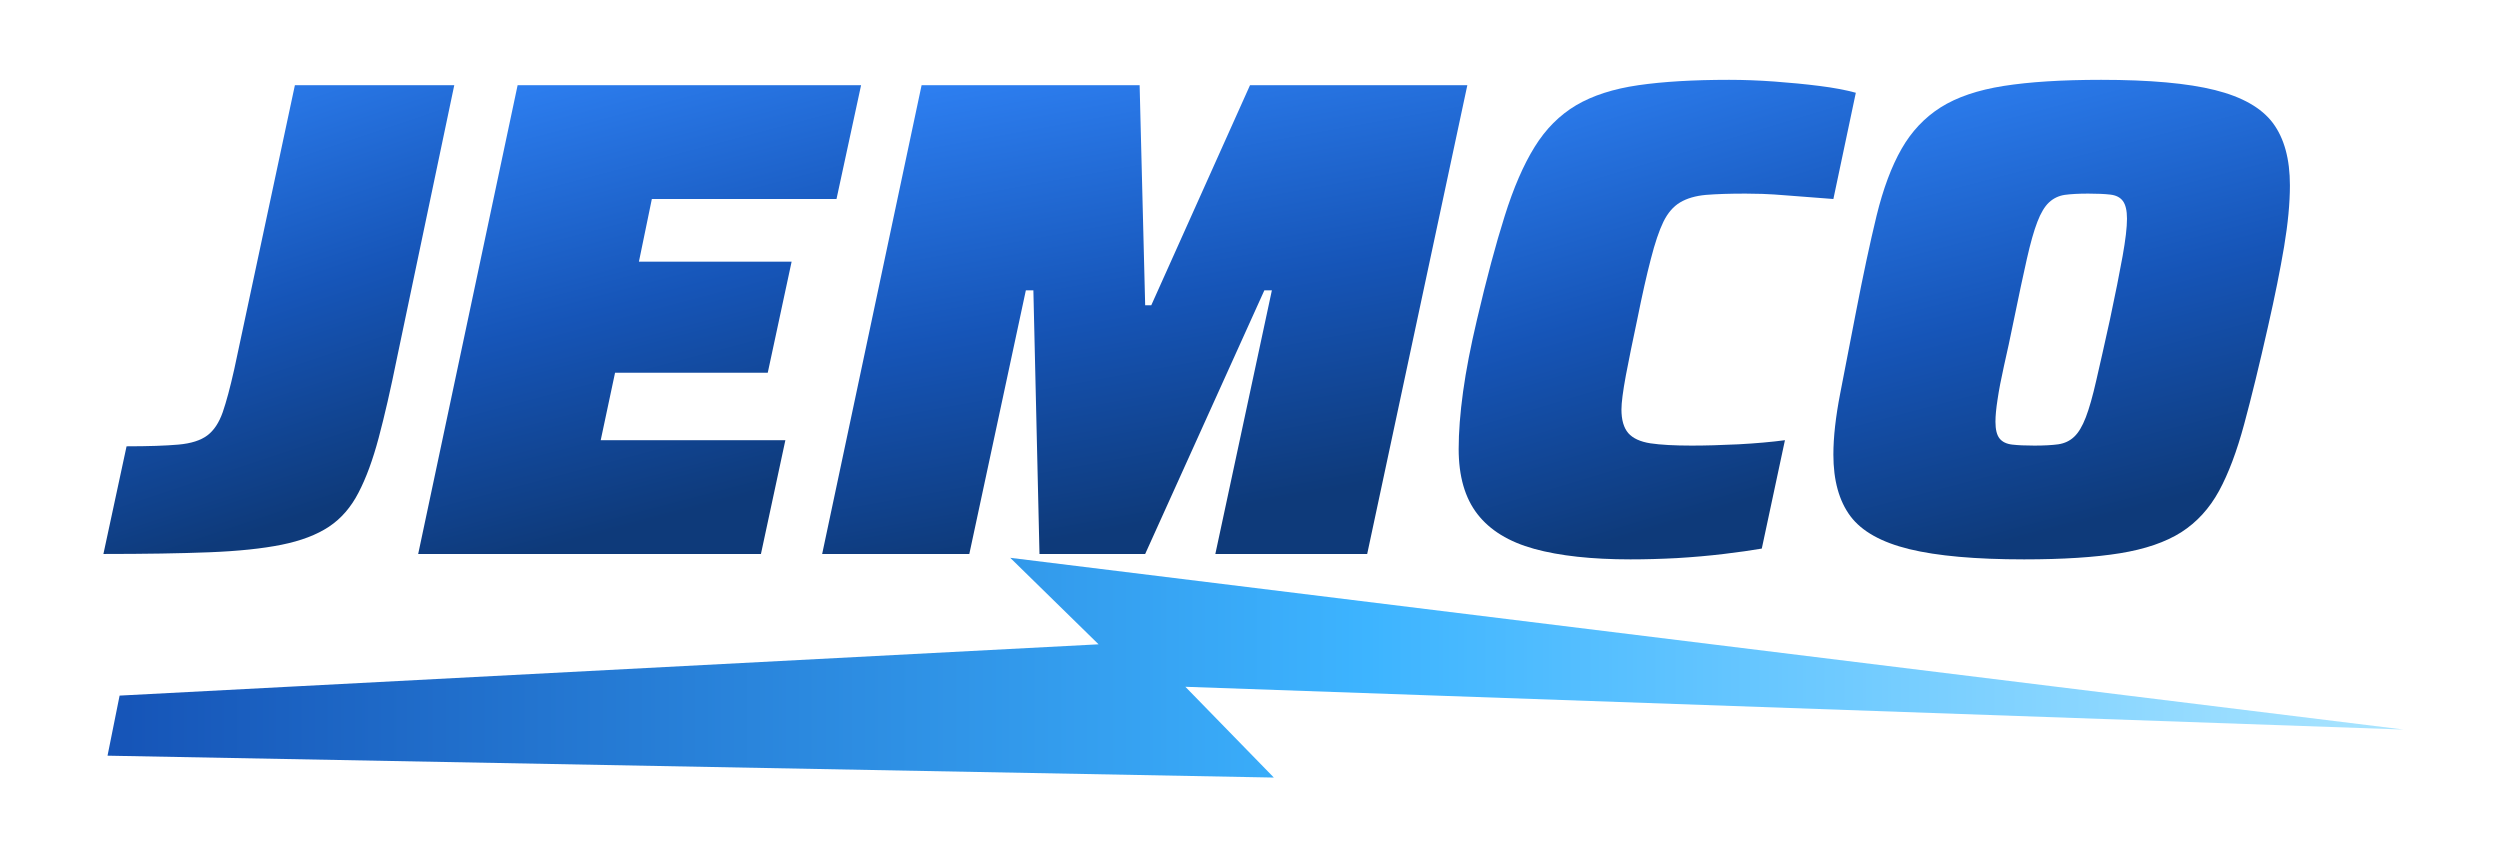
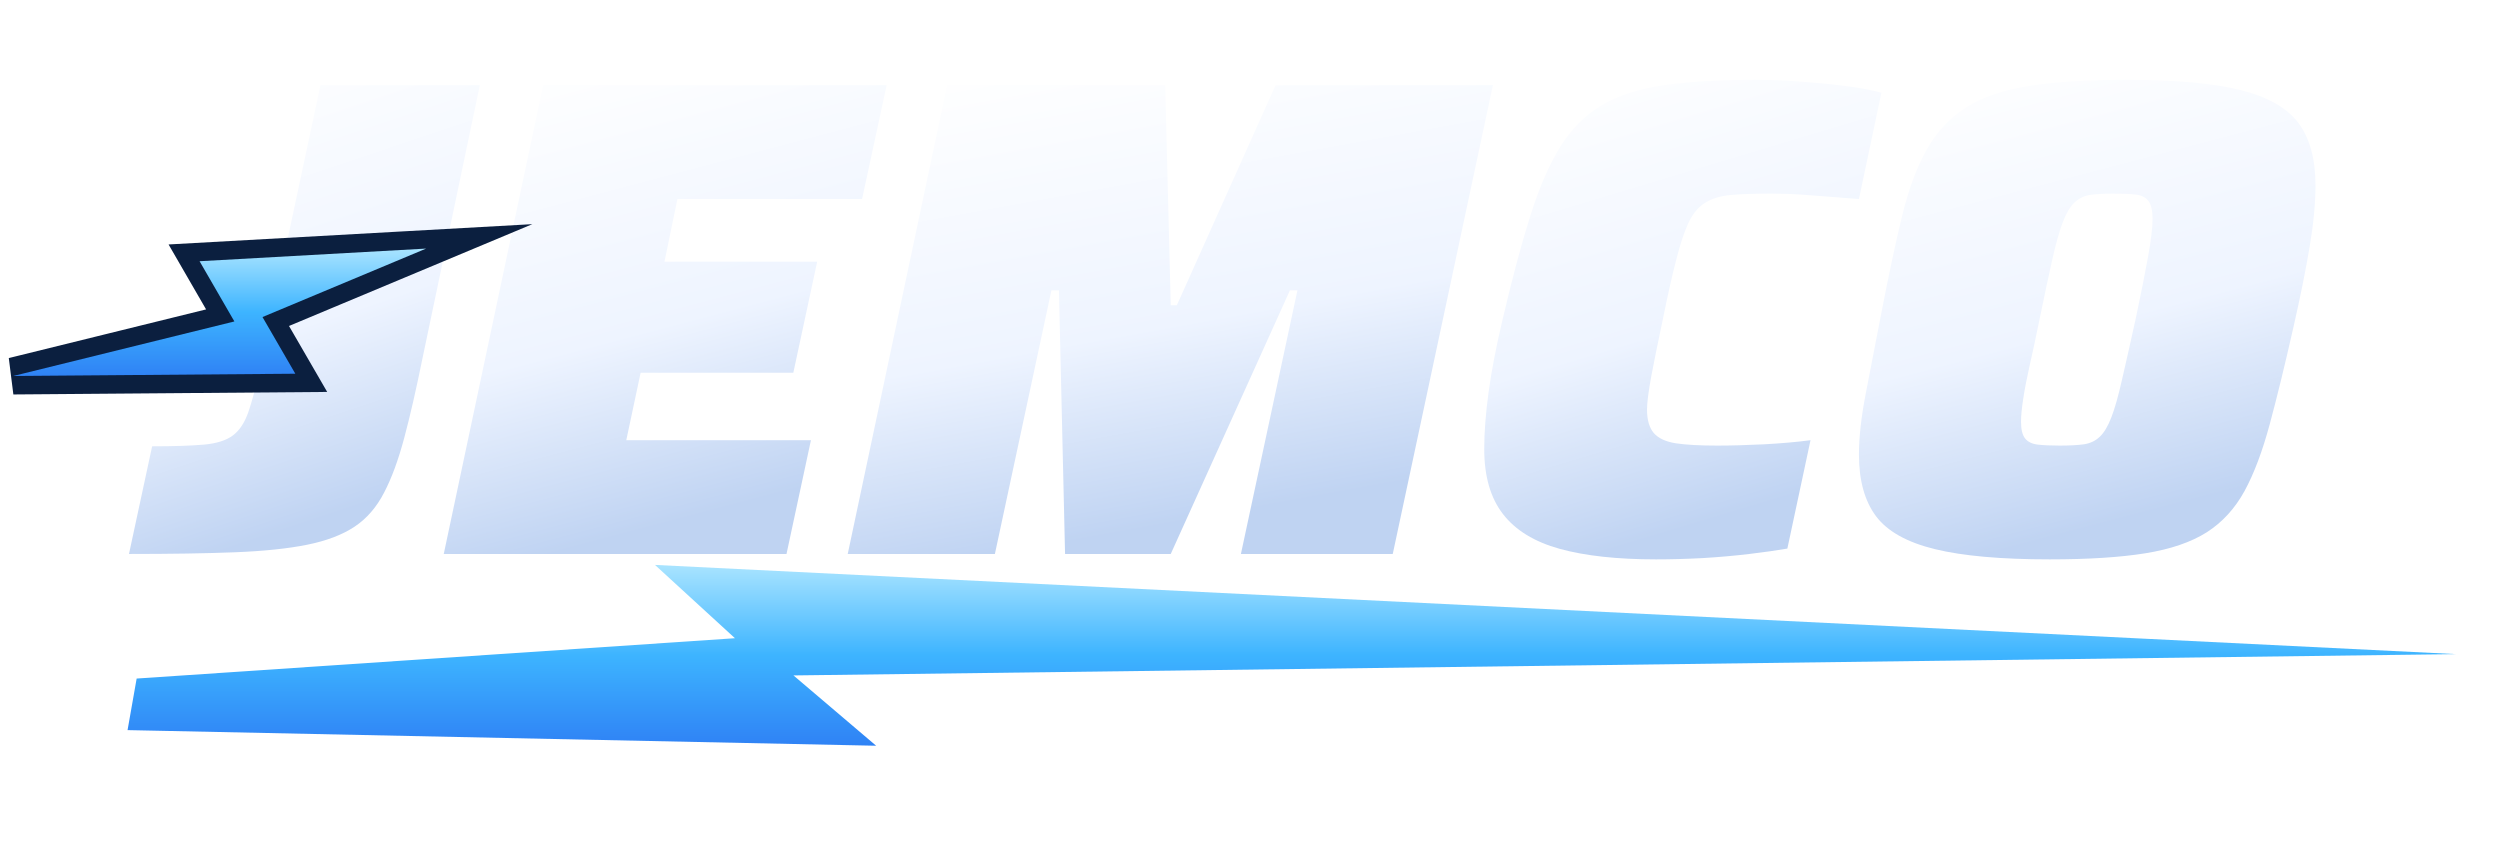
<svg xmlns="http://www.w3.org/2000/svg" viewBox="0 0 1760 600" width="1760" height="600" role="img" aria-labelledby="t">
  <defs>
    <linearGradient id="gLetter" x1="0" y1="0" x2="0.25" y2="1">
      <stop offset="0" stop-color="#2F82F5" />
      <stop offset="0.55" stop-color="#1655B8" />
      <stop offset="1" stop-color="#0E3A7A" />
+     </linearGradient>
+     <linearGradient id="gLetterW" x1="0" y1="0" x2="0.25" y2="1">
+       <stop offset="0" stop-color="#FFFFFF" />
+       <stop offset="0.6" stop-color="#EEF4FF" />
+       <stop offset="1" stop-color="#BFD3F2" />
    </linearGradient>
    <linearGradient id="gBolt" x1="0" y1="0" x2="1" y2="0">
      <stop offset="0" stop-color="#1655B8" />
      <stop offset="0.55" stop-color="#3DB4FF" />
      <stop offset="1" stop-color="#A9E4FF" />
    </linearGradient>
    <linearGradient id="gBoltV" x1="0" y1="0" x2="0" y2="1">
      <stop offset="0" stop-color="#A9E4FF" />
      <stop offset="0.5" stop-color="#3DB4FF" />
      <stop offset="1" stop-color="#2F82F5" />
    </linearGradient>
    <linearGradient id="gRoof" x1="0" y1="0" x2="1" y2="0">
      <stop offset="0" stop-color="#0E3A7A" />
      <stop offset="0.6" stop-color="#1655B8" />
      <stop offset="1" stop-color="#2F82F5" />
    </linearGradient>
  </defs>
  <g id="mark">
-     <path transform="translate(76 540)" d="M 8.2 -50.3 L 697.4 -86.4 L 635.2 -147.3 L 1616.1 -26.4 L 758.5 -56.5 L 820.8 7.4 L -0.3 -8 Z" fill="url(#gBolt)" />
-     <path transform="translate(92 390)" d="M-19.2 0 -2.9 -75.8Q20.1 -75.8 33.6 -77Q47 -78.2 54 -83.5Q60.9 -88.7 64.8 -99.8Q68.6 -110.8 72.9 -130L115.6 -330H227.8L187.5 -138.1Q180.8 -105 174.6 -81.8Q168.4 -58.5 160.4 -43.2Q152.5 -27.8 139.6 -19.2Q126.6 -10.6 106.2 -6.5Q85.9 -2.4 55.4 -1.2Q24.9 0 -19.2 0Z" fill="url(#gLetter)" />
-     <path transform="translate(296.8 390)" d="M-2.4 0 67.6 -330H309.4L292.1 -249.9H162.1L153 -205.8H260.5L243.7 -127.6H136.2L126.1 -80.1H256.1L238.9 0Z" fill="url(#gLetter)" />
-     <path transform="translate(581.2 390)" d="M-2.4 0 67.6 -330H221.1L225 -175.1H229.3L298.8 -330H451.8L381.3 0H274.4L314.2 -185.6H308.9L225 0H150.6L146.3 -185.6H141L101.2 0Z" fill="url(#gLetter)" />
-     <path transform="translate(1012.5 390)" d="M135.3 3.8Q94.5 3.8 67.6 -3.6Q40.8 -11 27.6 -28.1Q14.4 -45.1 14.4 -73.9Q14.4 -91.6 17.5 -114.2Q20.6 -136.7 27.3 -165Q37.4 -208.2 46.8 -237.9Q56.1 -267.6 67.9 -286.6Q79.6 -305.5 97.1 -315.9Q114.6 -326.2 140.8 -330Q166.9 -333.8 204.8 -333.8Q220.2 -333.8 236.7 -332.6Q253.3 -331.4 268.4 -329.5Q283.5 -327.6 294 -324.7L278.2 -249.9Q259 -251.3 247 -252.3Q235 -253.3 228.1 -253.5Q221.1 -253.7 216.3 -253.7Q199.5 -253.7 188.5 -252.8Q177.5 -251.8 170.3 -247.5Q163.1 -243.2 158.5 -233.8Q154 -224.5 149.7 -207.7Q145.3 -190.9 140.1 -165Q135.3 -142.5 132.1 -125.7Q129 -108.9 129 -101.7Q129 -90.7 133.8 -85.1Q138.6 -79.6 149.4 -77.9Q160.2 -76.3 178.4 -76.3Q192.8 -76.3 211.3 -77.2Q229.8 -78.2 244.1 -80.1L227.8 -3.8Q216.8 -1.9 201 0Q185.1 1.9 168.1 2.9Q151.1 3.8 135.3 3.8Z" fill="url(#gLetter)" />
-     <path transform="translate(1276.3 390)" d="M148.7 3.8Q97.4 3.8 67.9 -3.4Q38.4 -10.6 26.4 -26.6Q14.4 -42.7 14.4 -70Q14.4 -88.3 19.2 -113Q24 -137.7 30.2 -169.8Q37.9 -209.6 44.8 -238.1Q51.8 -266.7 62.4 -285.2Q72.9 -303.6 89.9 -314.4Q107 -325.2 134.3 -329.5Q161.6 -333.8 202.9 -333.8Q254.2 -333.8 283 -326.6Q311.8 -319.4 323.8 -303.4Q335.8 -287.3 335.8 -259.5Q335.8 -240.8 331.7 -216.3Q327.6 -191.9 320.4 -160.2Q311.3 -119.9 303.6 -91.4Q295.9 -62.8 285.9 -44.4Q275.8 -25.9 259.3 -15.3Q242.7 -4.8 216.1 -0.5Q189.5 3.8 148.7 3.8ZM155.9 -76.3Q166 -76.3 172.7 -77.2Q179.4 -78.2 183.9 -82.5Q188.5 -86.8 192.1 -96.2Q195.7 -105.5 199.5 -122.3Q203.4 -139.1 209.1 -165Q214.9 -192.3 218 -209.6Q221.1 -226.9 221.1 -236Q221.1 -244.6 218.2 -248.5Q215.4 -252.3 209.4 -253Q203.4 -253.7 193.8 -253.7Q183.7 -253.7 177.2 -252.8Q170.8 -251.8 166.2 -247.5Q161.6 -243.2 158 -233.8Q154.4 -224.5 150.6 -207.7Q146.8 -190.9 141.5 -165Q137.7 -146.3 134.5 -132.4Q131.4 -118.5 130 -108.9Q128.5 -99.3 128.5 -93.1Q128.5 -84.9 131.4 -81.3Q134.3 -77.7 140.3 -77Q146.3 -76.3 155.9 -76.3Z" fill="url(#gLetter)" />
+     <path transform="translate(90 518)" d="M 6.2 -40.3 L 427.4 -68.7 L 371.1 -120.3 L 1639 -57.5 L 468.6 -42.5 L 526.8 7 L -0.2 -4 Z" fill="url(#gBoltV)" />
+     <path transform="translate(110 390)" d="M-19.2 0 -2.9 -75.8Q20.1 -75.8 33.6 -77Q47 -78.2 54 -83.5Q60.9 -88.7 64.8 -99.8Q68.6 -110.8 72.9 -130L115.6 -330H227.8L187.5 -138.1Q180.8 -105 174.6 -81.8Q168.4 -58.5 160.4 -43.2Q152.5 -27.8 139.6 -19.2Q126.6 -10.6 106.2 -6.5Q85.9 -2.4 55.4 -1.2Q24.9 0 -19.2 0Z" fill="url(#gLetterW)" />
+     <path transform="translate(314.8 390)" d="M-2.4 0 67.6 -330H309.4L292.1 -249.9H162.1L153 -205.8H260.5L243.7 -127.6H136.2L126.1 -80.1H256.1L238.9 0Z" fill="url(#gLetterW)" />
+     <path transform="translate(599.2 390)" d="M-2.4 0 67.6 -330H221.1L225 -175.1H229.3L298.8 -330H451.8L381.3 0H274.4L314.2 -185.6H308.9L225 0H150.6L146.3 -185.6H141L101.2 0Z" fill="url(#gLetterW)" />
+     <path transform="translate(1030.5 390)" d="M135.3 3.8Q94.5 3.8 67.6 -3.6Q40.8 -11 27.6 -28.1Q14.4 -45.1 14.4 -73.9Q14.4 -91.6 17.5 -114.2Q20.6 -136.7 27.3 -165Q37.4 -208.2 46.8 -237.9Q56.1 -267.6 67.9 -286.6Q79.6 -305.5 97.1 -315.9Q114.6 -326.2 140.8 -330Q166.9 -333.8 204.8 -333.8Q220.2 -333.8 236.7 -332.6Q253.3 -331.4 268.4 -329.5Q283.5 -327.6 294 -324.7L278.2 -249.9Q259 -251.3 247 -252.3Q235 -253.3 228.1 -253.5Q221.1 -253.7 216.3 -253.7Q199.5 -253.7 188.5 -252.8Q177.5 -251.8 170.3 -247.5Q163.1 -243.2 158.5 -233.8Q154 -224.5 149.7 -207.7Q145.3 -190.9 140.1 -165Q135.3 -142.5 132.1 -125.7Q129 -108.9 129 -101.7Q129 -90.7 133.8 -85.1Q138.6 -79.6 149.4 -77.9Q160.2 -76.3 178.4 -76.3Q192.8 -76.3 211.3 -77.2Q229.8 -78.2 244.1 -80.1L227.8 -3.8Q216.8 -1.9 201 0Q185.1 1.9 168.1 2.9Q151.1 3.8 135.3 3.8Z" fill="url(#gLetterW)" />
+     <path transform="translate(1294.3 390)" d="M148.7 3.8Q97.4 3.8 67.9 -3.4Q38.4 -10.6 26.4 -26.6Q14.4 -42.7 14.4 -70Q14.4 -88.3 19.2 -113Q24 -137.7 30.2 -169.8Q37.9 -209.6 44.8 -238.1Q51.8 -266.7 62.4 -285.2Q72.9 -303.6 89.9 -314.4Q107 -325.2 134.3 -329.5Q161.6 -333.8 202.9 -333.8Q254.2 -333.8 283 -326.6Q311.8 -319.4 323.8 -303.4Q335.8 -287.3 335.8 -259.5Q335.8 -240.8 331.7 -216.3Q327.6 -191.9 320.4 -160.2Q311.3 -119.9 303.6 -91.4Q295.9 -62.8 285.9 -44.4Q275.8 -25.9 259.3 -15.3Q242.7 -4.8 216.1 -0.5Q189.5 3.8 148.7 3.8ZM155.9 -76.3Q166 -76.3 172.7 -77.2Q179.4 -78.2 183.9 -82.5Q188.5 -86.8 192.1 -96.2Q195.7 -105.5 199.5 -122.3Q203.4 -139.1 209.1 -165Q214.9 -192.3 218 -209.6Q221.1 -226.9 221.1 -236Q221.1 -244.6 218.2 -248.5Q215.4 -252.3 209.4 -253Q203.4 -253.7 193.8 -253.7Q183.7 -253.7 177.2 -252.8Q170.8 -251.8 166.2 -247.5Q161.6 -243.2 158 -233.8Q154.4 -224.5 150.6 -207.7Q146.8 -190.9 141.5 -165Q137.7 -146.3 134.5 -132.4Q131.4 -118.5 130 -108.9Q128.5 -99.3 128.5 -93.1Q128.5 -84.9 131.4 -81.3Q134.3 -77.7 140.3 -77Q146.3 -76.3 155.9 -76.3Z" fill="url(#gLetterW)" />
+     <g>
+       <path d="M 300 175 L 140.5 183.9 L 165 226.3 L 9.3 264.7 L 207.9 263.1 L 184.8 223.2 Z" fill="#0B1F3F" stroke="#0B1F3F" stroke-width="26" stroke-linejoin="miter" stroke-miterlimit="8" />
+       <path d="M 300 175 L 140.5 183.9 L 165 226.3 L 9.3 264.7 L 207.9 263.1 L 184.8 223.2 Z" fill="url(#gBoltV)" />
+     </g>
  </g>
</svg>
